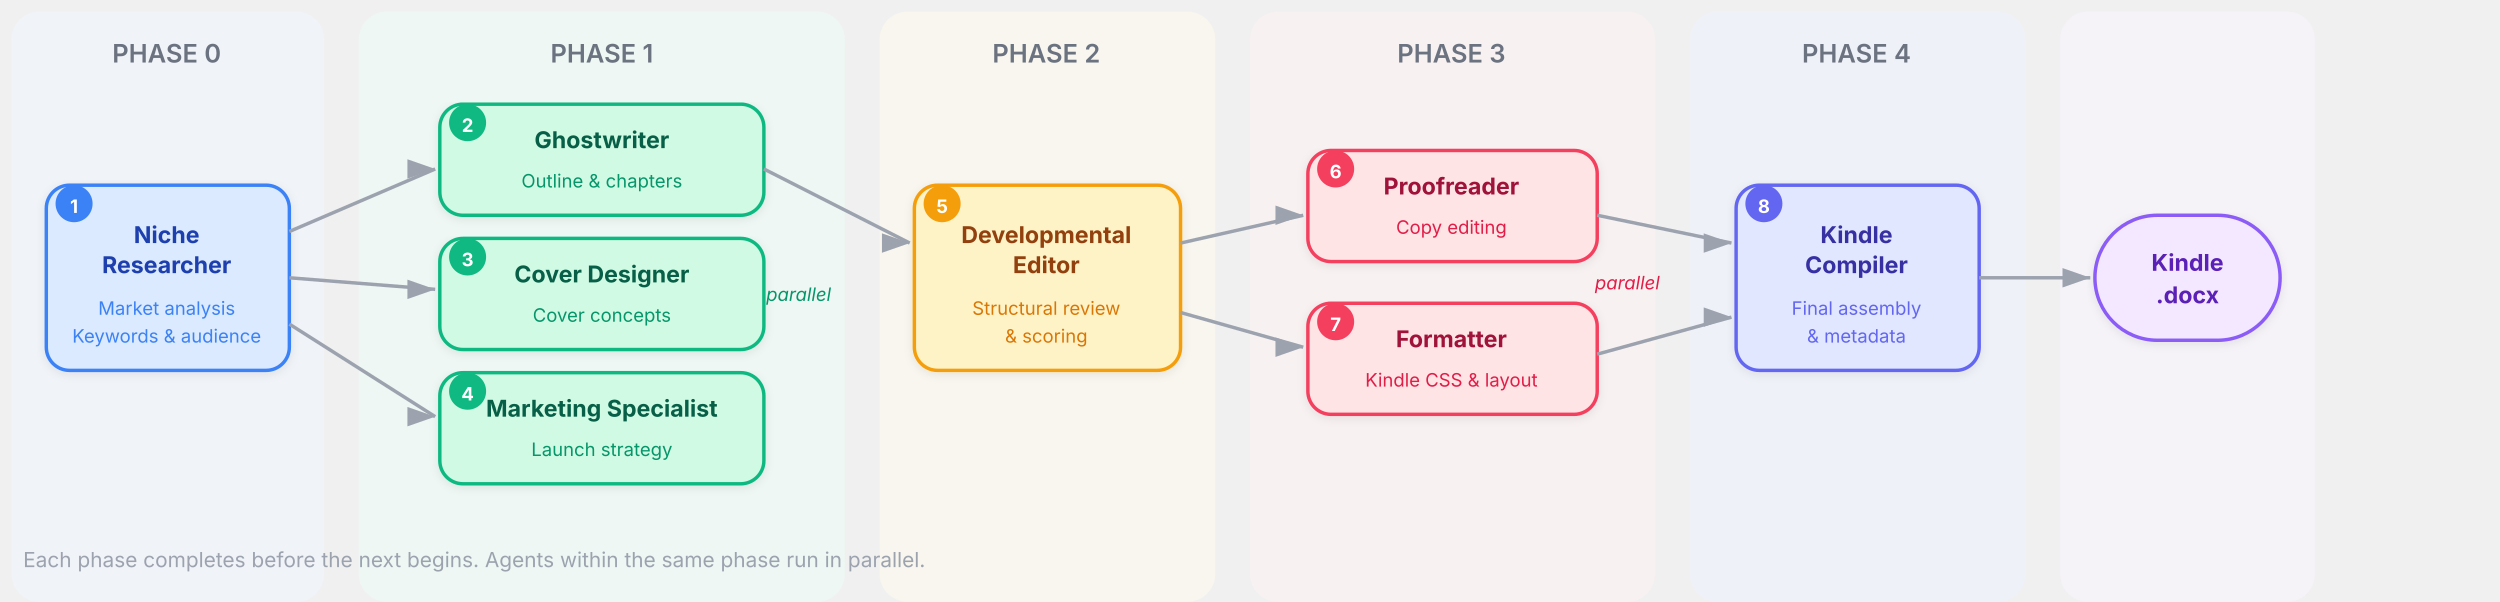
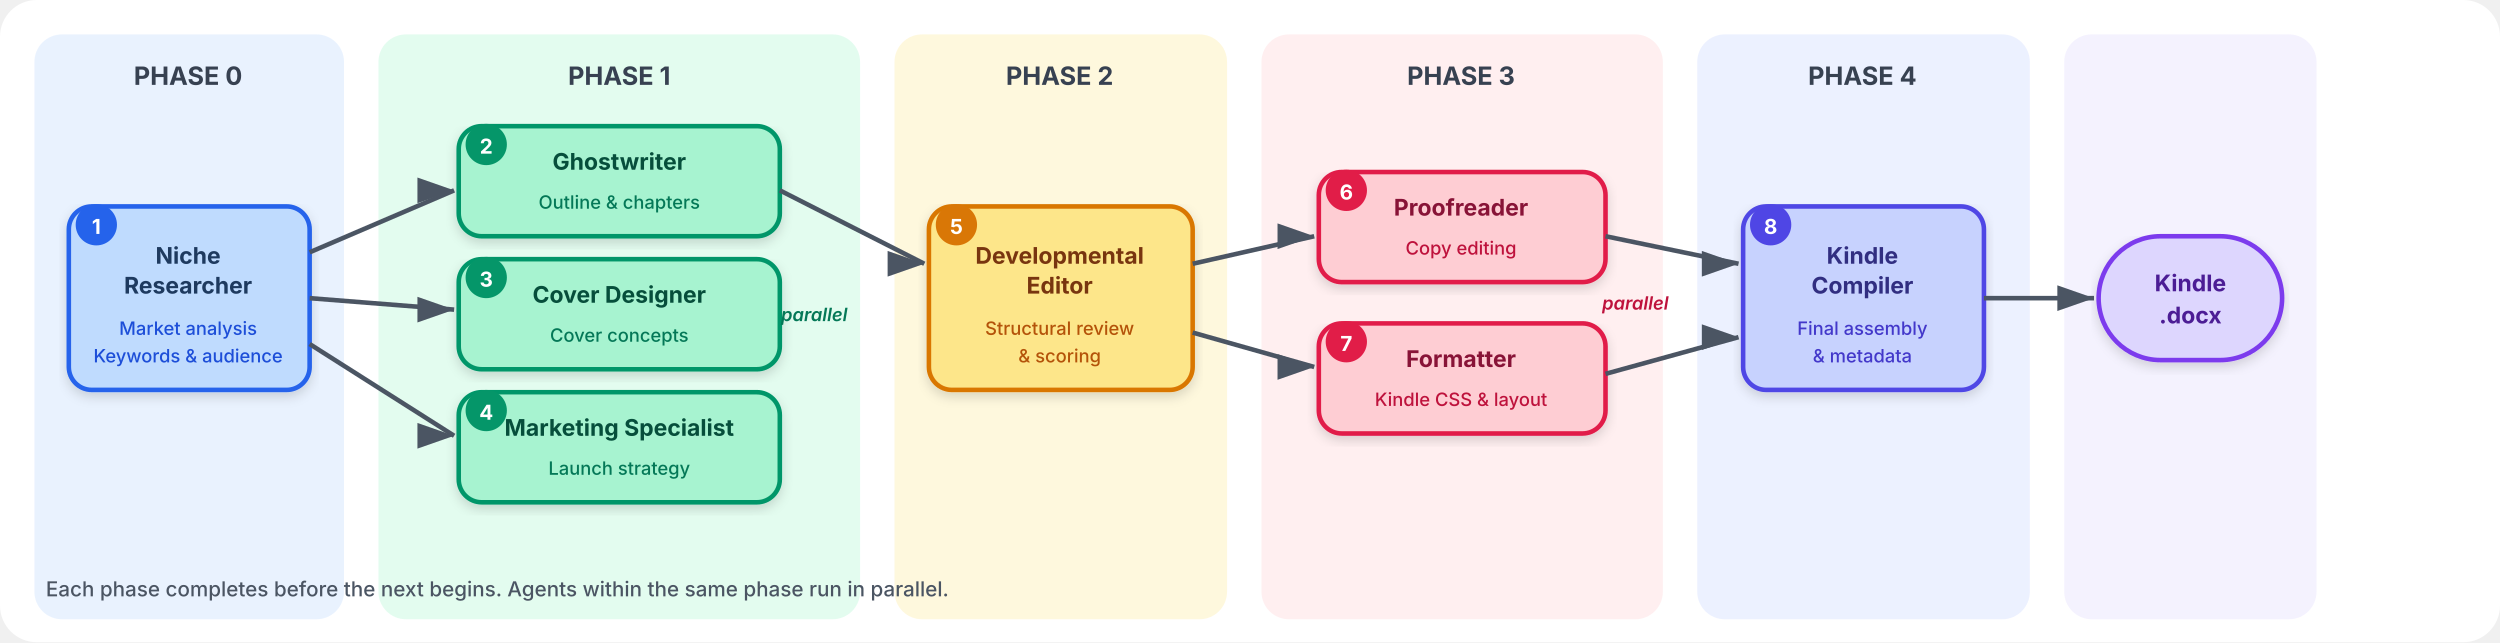
- <svg xmlns="http://www.w3.org/2000/svg" viewBox="-10 -5 1080 260" font-family="Inter, -apple-system, BlinkMacSystemFont, 'Segoe UI', Roboto, sans-serif">
+ <svg xmlns="http://www.w3.org/2000/svg" viewBox="-20 -15 1090 280" font-family="Inter, -apple-system, BlinkMacSystemFont, 'Segoe UI', Roboto, sans-serif">
  <defs>
    <marker id="arrow" viewBox="0 0 10 7" refX="10" refY="3.5" markerWidth="8" markerHeight="6" orient="auto-start-auto">
-       <path d="M 0 0 L 10 3.5 L 0 7 z" fill="#9CA3AF" />
+       <path d="M 0 0 L 10 3.5 L 0 7 z" fill="#4B5563" />
    </marker>
    <filter id="shadow" x="-4%" y="-4%" width="108%" height="116%">
-       <feDropShadow dx="0" dy="1" stdDeviation="2" flood-color="#000" flood-opacity="0.08" />
+       <feDropShadow dx="0" dy="2" stdDeviation="2.5" flood-color="#000" flood-opacity="0.15" />
    </filter>
  </defs>
-   <rect x="-5" y="0" width="135" height="255" rx="12" fill="#EFF6FF" opacity="0.5" />
-   <rect x="145" y="0" width="210" height="255" rx="12" fill="#ECFDF5" opacity="0.5" />
-   <rect x="370" y="0" width="145" height="255" rx="12" fill="#FFFBEB" opacity="0.5" />
-   <rect x="530" y="0" width="175" height="255" rx="12" fill="#FFF1F2" opacity="0.5" />
-   <rect x="720" y="0" width="145" height="255" rx="12" fill="#EEF2FF" opacity="0.5" />
-   <rect x="880" y="0" width="110" height="255" rx="12" fill="#FAF5FF" opacity="0.5" />
-   <text x="62" y="22" text-anchor="middle" font-size="11" font-weight="600" fill="#6B7280">PHASE 0</text>
-   <text x="250" y="22" text-anchor="middle" font-size="11" font-weight="600" fill="#6B7280">PHASE 1</text>
-   <text x="442" y="22" text-anchor="middle" font-size="11" font-weight="600" fill="#6B7280">PHASE 2</text>
-   <text x="617" y="22" text-anchor="middle" font-size="11" font-weight="600" fill="#6B7280">PHASE 3</text>
-   <text x="792" y="22" text-anchor="middle" font-size="11" font-weight="600" fill="#6B7280">PHASE 4</text>
+   <rect x="-20" y="-15" width="1090" height="280" rx="16" fill="#FFFFFF" />
+   <rect x="-5" y="0" width="135" height="255" rx="12" fill="#DBEAFE" opacity="0.6" />
+   <rect x="145" y="0" width="210" height="255" rx="12" fill="#D1FAE5" opacity="0.6" />
+   <rect x="370" y="0" width="145" height="255" rx="12" fill="#FEF3C7" opacity="0.6" />
+   <rect x="530" y="0" width="175" height="255" rx="12" fill="#FFE4E6" opacity="0.6" />
+   <rect x="720" y="0" width="145" height="255" rx="12" fill="#E0E7FF" opacity="0.6" />
+   <rect x="880" y="0" width="110" height="255" rx="12" fill="#EDE9FE" opacity="0.6" />
+   <text x="62" y="22" text-anchor="middle" font-size="11" font-weight="700" fill="#374151">PHASE 0</text>
+   <text x="250" y="22" text-anchor="middle" font-size="11" font-weight="700" fill="#374151">PHASE 1</text>
+   <text x="442" y="22" text-anchor="middle" font-size="11" font-weight="700" fill="#374151">PHASE 2</text>
+   <text x="617" y="22" text-anchor="middle" font-size="11" font-weight="700" fill="#374151">PHASE 3</text>
+   <text x="792" y="22" text-anchor="middle" font-size="11" font-weight="700" fill="#374151">PHASE 4</text>
  <g filter="url(#shadow)">
-     <rect x="10" y="75" width="105" height="80" rx="10" fill="#DBEAFE" stroke="#3B82F6" stroke-width="1.5" />
+     <rect x="10" y="75" width="105" height="80" rx="10" fill="#BFDBFE" stroke="#2563EB" stroke-width="2" />
  </g>
-   <text x="62" y="100" text-anchor="middle" font-size="10" font-weight="700" fill="#1E40AF">Niche</text>
-   <text x="62" y="113" text-anchor="middle" font-size="10" font-weight="700" fill="#1E40AF">Researcher</text>
-   <text x="62" y="131" text-anchor="middle" font-size="8" fill="#3B82F6">Market analysis</text>
-   <text x="62" y="143" text-anchor="middle" font-size="8" fill="#3B82F6">Keywords &amp; audience</text>
+   <text x="62" y="100" text-anchor="middle" font-size="10" font-weight="700" fill="#1E3A5F">Niche</text>
+   <text x="62" y="113" text-anchor="middle" font-size="10" font-weight="700" fill="#1E3A5F">Researcher</text>
+   <text x="62" y="131" text-anchor="middle" font-size="8" font-weight="500" fill="#1D4ED8">Market analysis</text>
+   <text x="62" y="143" text-anchor="middle" font-size="8" font-weight="500" fill="#1D4ED8">Keywords &amp; audience</text>
  <g filter="url(#shadow)">
-     <rect x="180" y="40" width="140" height="48" rx="10" fill="#D1FAE5" stroke="#10B981" stroke-width="1.5" />
+     <rect x="180" y="40" width="140" height="48" rx="10" fill="#A7F3D0" stroke="#059669" stroke-width="2" />
  </g>
-   <text x="250" y="59" text-anchor="middle" font-size="10" font-weight="700" fill="#065F46">Ghostwriter</text>
-   <text x="250" y="76" text-anchor="middle" font-size="8" fill="#059669">Outline &amp; chapters</text>
+   <text x="250" y="59" text-anchor="middle" font-size="10" font-weight="700" fill="#064E3B">Ghostwriter</text>
+   <text x="250" y="76" text-anchor="middle" font-size="8" font-weight="500" fill="#047857">Outline &amp; chapters</text>
  <g filter="url(#shadow)">
-     <rect x="180" y="98" width="140" height="48" rx="10" fill="#D1FAE5" stroke="#10B981" stroke-width="1.5" />
+     <rect x="180" y="98" width="140" height="48" rx="10" fill="#A7F3D0" stroke="#059669" stroke-width="2" />
  </g>
-   <text x="250" y="117" text-anchor="middle" font-size="10" font-weight="700" fill="#065F46">Cover Designer</text>
-   <text x="250" y="134" text-anchor="middle" font-size="8" fill="#059669">Cover concepts</text>
+   <text x="250" y="117" text-anchor="middle" font-size="10" font-weight="700" fill="#064E3B">Cover Designer</text>
+   <text x="250" y="134" text-anchor="middle" font-size="8" font-weight="500" fill="#047857">Cover concepts</text>
  <g filter="url(#shadow)">
-     <rect x="180" y="156" width="140" height="48" rx="10" fill="#D1FAE5" stroke="#10B981" stroke-width="1.5" />
+     <rect x="180" y="156" width="140" height="48" rx="10" fill="#A7F3D0" stroke="#059669" stroke-width="2" />
  </g>
-   <text x="250" y="175" text-anchor="middle" font-size="10" font-weight="700" fill="#065F46">Marketing Specialist</text>
-   <text x="250" y="192" text-anchor="middle" font-size="8" fill="#059669">Launch strategy</text>
-   <text x="335" y="125" text-anchor="middle" font-size="8" font-style="italic" fill="#059669">parallel</text>
+   <text x="250" y="175" text-anchor="middle" font-size="10" font-weight="700" fill="#064E3B">Marketing Specialist</text>
+   <text x="250" y="192" text-anchor="middle" font-size="8" font-weight="500" fill="#047857">Launch strategy</text>
+   <text x="335" y="125" text-anchor="middle" font-size="8" font-weight="600" font-style="italic" fill="#047857">parallel</text>
  <g filter="url(#shadow)">
-     <rect x="385" y="75" width="115" height="80" rx="10" fill="#FEF3C7" stroke="#F59E0B" stroke-width="1.5" />
+     <rect x="385" y="75" width="115" height="80" rx="10" fill="#FDE68A" stroke="#D97706" stroke-width="2" />
  </g>
-   <text x="442" y="100" text-anchor="middle" font-size="10" font-weight="700" fill="#92400E">Developmental</text>
-   <text x="442" y="113" text-anchor="middle" font-size="10" font-weight="700" fill="#92400E">Editor</text>
-   <text x="442" y="131" text-anchor="middle" font-size="8" fill="#D97706">Structural review</text>
-   <text x="442" y="143" text-anchor="middle" font-size="8" fill="#D97706">&amp; scoring</text>
+   <text x="442" y="100" text-anchor="middle" font-size="10" font-weight="700" fill="#78350F">Developmental</text>
+   <text x="442" y="113" text-anchor="middle" font-size="10" font-weight="700" fill="#78350F">Editor</text>
+   <text x="442" y="131" text-anchor="middle" font-size="8" font-weight="500" fill="#B45309">Structural review</text>
+   <text x="442" y="143" text-anchor="middle" font-size="8" font-weight="500" fill="#B45309">&amp; scoring</text>
  <g filter="url(#shadow)">
-     <rect x="555" y="60" width="125" height="48" rx="10" fill="#FFE4E6" stroke="#F43F5E" stroke-width="1.5" />
+     <rect x="555" y="60" width="125" height="48" rx="10" fill="#FECDD3" stroke="#E11D48" stroke-width="2" />
  </g>
-   <text x="617" y="79" text-anchor="middle" font-size="10" font-weight="700" fill="#9F1239">Proofreader</text>
-   <text x="617" y="96" text-anchor="middle" font-size="8" fill="#E11D48">Copy editing</text>
+   <text x="617" y="79" text-anchor="middle" font-size="10" font-weight="700" fill="#881337">Proofreader</text>
+   <text x="617" y="96" text-anchor="middle" font-size="8" font-weight="500" fill="#BE123C">Copy editing</text>
  <g filter="url(#shadow)">
-     <rect x="555" y="126" width="125" height="48" rx="10" fill="#FFE4E6" stroke="#F43F5E" stroke-width="1.5" />
+     <rect x="555" y="126" width="125" height="48" rx="10" fill="#FECDD3" stroke="#E11D48" stroke-width="2" />
  </g>
-   <text x="617" y="145" text-anchor="middle" font-size="10" font-weight="700" fill="#9F1239">Formatter</text>
-   <text x="617" y="162" text-anchor="middle" font-size="8" fill="#E11D48">Kindle CSS &amp; layout</text>
-   <text x="693" y="120" text-anchor="middle" font-size="8" font-style="italic" fill="#E11D48">parallel</text>
+   <text x="617" y="145" text-anchor="middle" font-size="10" font-weight="700" fill="#881337">Formatter</text>
+   <text x="617" y="162" text-anchor="middle" font-size="8" font-weight="500" fill="#BE123C">Kindle CSS &amp; layout</text>
+   <text x="693" y="120" text-anchor="middle" font-size="8" font-weight="600" font-style="italic" fill="#BE123C">parallel</text>
  <g filter="url(#shadow)">
-     <rect x="740" y="75" width="105" height="80" rx="10" fill="#E0E7FF" stroke="#6366F1" stroke-width="1.5" />
+     <rect x="740" y="75" width="105" height="80" rx="10" fill="#C7D2FE" stroke="#4F46E5" stroke-width="2" />
  </g>
-   <text x="792" y="100" text-anchor="middle" font-size="10" font-weight="700" fill="#3730A3">Kindle</text>
-   <text x="792" y="113" text-anchor="middle" font-size="10" font-weight="700" fill="#3730A3">Compiler</text>
-   <text x="792" y="131" text-anchor="middle" font-size="8" fill="#6366F1">Final assembly</text>
-   <text x="792" y="143" text-anchor="middle" font-size="8" fill="#6366F1">&amp; metadata</text>
+   <text x="792" y="100" text-anchor="middle" font-size="10" font-weight="700" fill="#312E81">Kindle</text>
+   <text x="792" y="113" text-anchor="middle" font-size="10" font-weight="700" fill="#312E81">Compiler</text>
+   <text x="792" y="131" text-anchor="middle" font-size="8" font-weight="500" fill="#4338CA">Final assembly</text>
+   <text x="792" y="143" text-anchor="middle" font-size="8" font-weight="500" fill="#4338CA">&amp; metadata</text>
  <g filter="url(#shadow)">
-     <rect x="895" y="88" width="80" height="54" rx="27" fill="#F3E8FF" stroke="#8B5CF6" stroke-width="1.5" />
+     <rect x="895" y="88" width="80" height="54" rx="27" fill="#DDD6FE" stroke="#7C3AED" stroke-width="2" />
  </g>
-   <text x="935" y="112" text-anchor="middle" font-size="10" font-weight="700" fill="#5B21B6">Kindle</text>
-   <text x="935" y="126" text-anchor="middle" font-size="10" font-weight="700" fill="#5B21B6">.docx</text>
-   <line x1="115" y1="95" x2="178" y2="68" stroke="#9CA3AF" stroke-width="1.5" marker-end="url(#arrow)" />
-   <line x1="115" y1="115" x2="178" y2="120" stroke="#9CA3AF" stroke-width="1.5" marker-end="url(#arrow)" />
-   <line x1="115" y1="135" x2="178" y2="175" stroke="#9CA3AF" stroke-width="1.5" marker-end="url(#arrow)" />
-   <line x1="320" y1="68" x2="383" y2="100" stroke="#9CA3AF" stroke-width="1.5" marker-end="url(#arrow)" />
-   <line x1="500" y1="100" x2="553" y2="88" stroke="#9CA3AF" stroke-width="1.5" marker-end="url(#arrow)" />
-   <line x1="500" y1="130" x2="553" y2="145" stroke="#9CA3AF" stroke-width="1.5" marker-end="url(#arrow)" />
-   <line x1="680" y1="88" x2="738" y2="100" stroke="#9CA3AF" stroke-width="1.5" marker-end="url(#arrow)" />
-   <line x1="680" y1="148" x2="738" y2="132" stroke="#9CA3AF" stroke-width="1.5" marker-end="url(#arrow)" />
-   <line x1="845" y1="115" x2="893" y2="115" stroke="#9CA3AF" stroke-width="1.5" marker-end="url(#arrow)" />
-   <circle cx="22" cy="83" r="8" fill="#3B82F6" />
-   <text x="22" y="87" text-anchor="middle" font-size="8" font-weight="700" fill="white">1</text>
-   <circle cx="192" cy="48" r="8" fill="#10B981" />
-   <text x="192" y="52" text-anchor="middle" font-size="8" font-weight="700" fill="white">2</text>
-   <circle cx="192" cy="106" r="8" fill="#10B981" />
-   <text x="192" y="110" text-anchor="middle" font-size="8" font-weight="700" fill="white">3</text>
-   <circle cx="192" cy="164" r="8" fill="#10B981" />
-   <text x="192" y="168" text-anchor="middle" font-size="8" font-weight="700" fill="white">4</text>
-   <circle cx="397" cy="83" r="8" fill="#F59E0B" />
-   <text x="397" y="87" text-anchor="middle" font-size="8" font-weight="700" fill="white">5</text>
-   <circle cx="567" cy="68" r="8" fill="#F43F5E" />
-   <text x="567" y="72" text-anchor="middle" font-size="8" font-weight="700" fill="white">6</text>
-   <circle cx="567" cy="134" r="8" fill="#F43F5E" />
-   <text x="567" y="138" text-anchor="middle" font-size="8" font-weight="700" fill="white">7</text>
-   <circle cx="752" cy="83" r="8" fill="#6366F1" />
-   <text x="752" y="87" text-anchor="middle" font-size="8" font-weight="700" fill="white">8</text>
-   <text x="0" y="240" font-size="9" fill="#9CA3AF">Each phase completes before the next begins. Agents within the same phase run in parallel.</text>
+   <text x="935" y="112" text-anchor="middle" font-size="10" font-weight="700" fill="#4C1D95">Kindle</text>
+   <text x="935" y="126" text-anchor="middle" font-size="10" font-weight="700" fill="#4C1D95">.docx</text>
+   <line x1="115" y1="95" x2="178" y2="68" stroke="#4B5563" stroke-width="2" marker-end="url(#arrow)" />
+   <line x1="115" y1="115" x2="178" y2="120" stroke="#4B5563" stroke-width="2" marker-end="url(#arrow)" />
+   <line x1="115" y1="135" x2="178" y2="175" stroke="#4B5563" stroke-width="2" marker-end="url(#arrow)" />
+   <line x1="320" y1="68" x2="383" y2="100" stroke="#4B5563" stroke-width="2" marker-end="url(#arrow)" />
+   <line x1="500" y1="100" x2="553" y2="88" stroke="#4B5563" stroke-width="2" marker-end="url(#arrow)" />
+   <line x1="500" y1="130" x2="553" y2="145" stroke="#4B5563" stroke-width="2" marker-end="url(#arrow)" />
+   <line x1="680" y1="88" x2="738" y2="100" stroke="#4B5563" stroke-width="2" marker-end="url(#arrow)" />
+   <line x1="680" y1="148" x2="738" y2="132" stroke="#4B5563" stroke-width="2" marker-end="url(#arrow)" />
+   <line x1="845" y1="115" x2="893" y2="115" stroke="#4B5563" stroke-width="2" marker-end="url(#arrow)" />
+   <circle cx="22" cy="83" r="9" fill="#2563EB" />
+   <text x="22" y="87" text-anchor="middle" font-size="9" font-weight="700" fill="#FFFFFF">1</text>
+   <circle cx="192" cy="48" r="9" fill="#059669" />
+   <text x="192" y="52" text-anchor="middle" font-size="9" font-weight="700" fill="#FFFFFF">2</text>
+   <circle cx="192" cy="106" r="9" fill="#059669" />
+   <text x="192" y="110" text-anchor="middle" font-size="9" font-weight="700" fill="#FFFFFF">3</text>
+   <circle cx="192" cy="164" r="9" fill="#059669" />
+   <text x="192" y="168" text-anchor="middle" font-size="9" font-weight="700" fill="#FFFFFF">4</text>
+   <circle cx="397" cy="83" r="9" fill="#D97706" />
+   <text x="397" y="87" text-anchor="middle" font-size="9" font-weight="700" fill="#FFFFFF">5</text>
+   <circle cx="567" cy="68" r="9" fill="#E11D48" />
+   <text x="567" y="72" text-anchor="middle" font-size="9" font-weight="700" fill="#FFFFFF">6</text>
+   <circle cx="567" cy="134" r="9" fill="#E11D48" />
+   <text x="567" y="138" text-anchor="middle" font-size="9" font-weight="700" fill="#FFFFFF">7</text>
+   <circle cx="752" cy="83" r="9" fill="#4F46E5" />
+   <text x="752" y="87" text-anchor="middle" font-size="9" font-weight="700" fill="#FFFFFF">8</text>
+   <text x="0" y="245" font-size="9" font-weight="500" fill="#4B5563">Each phase completes before the next begins. Agents within the same phase run in parallel.</text>
</svg>
